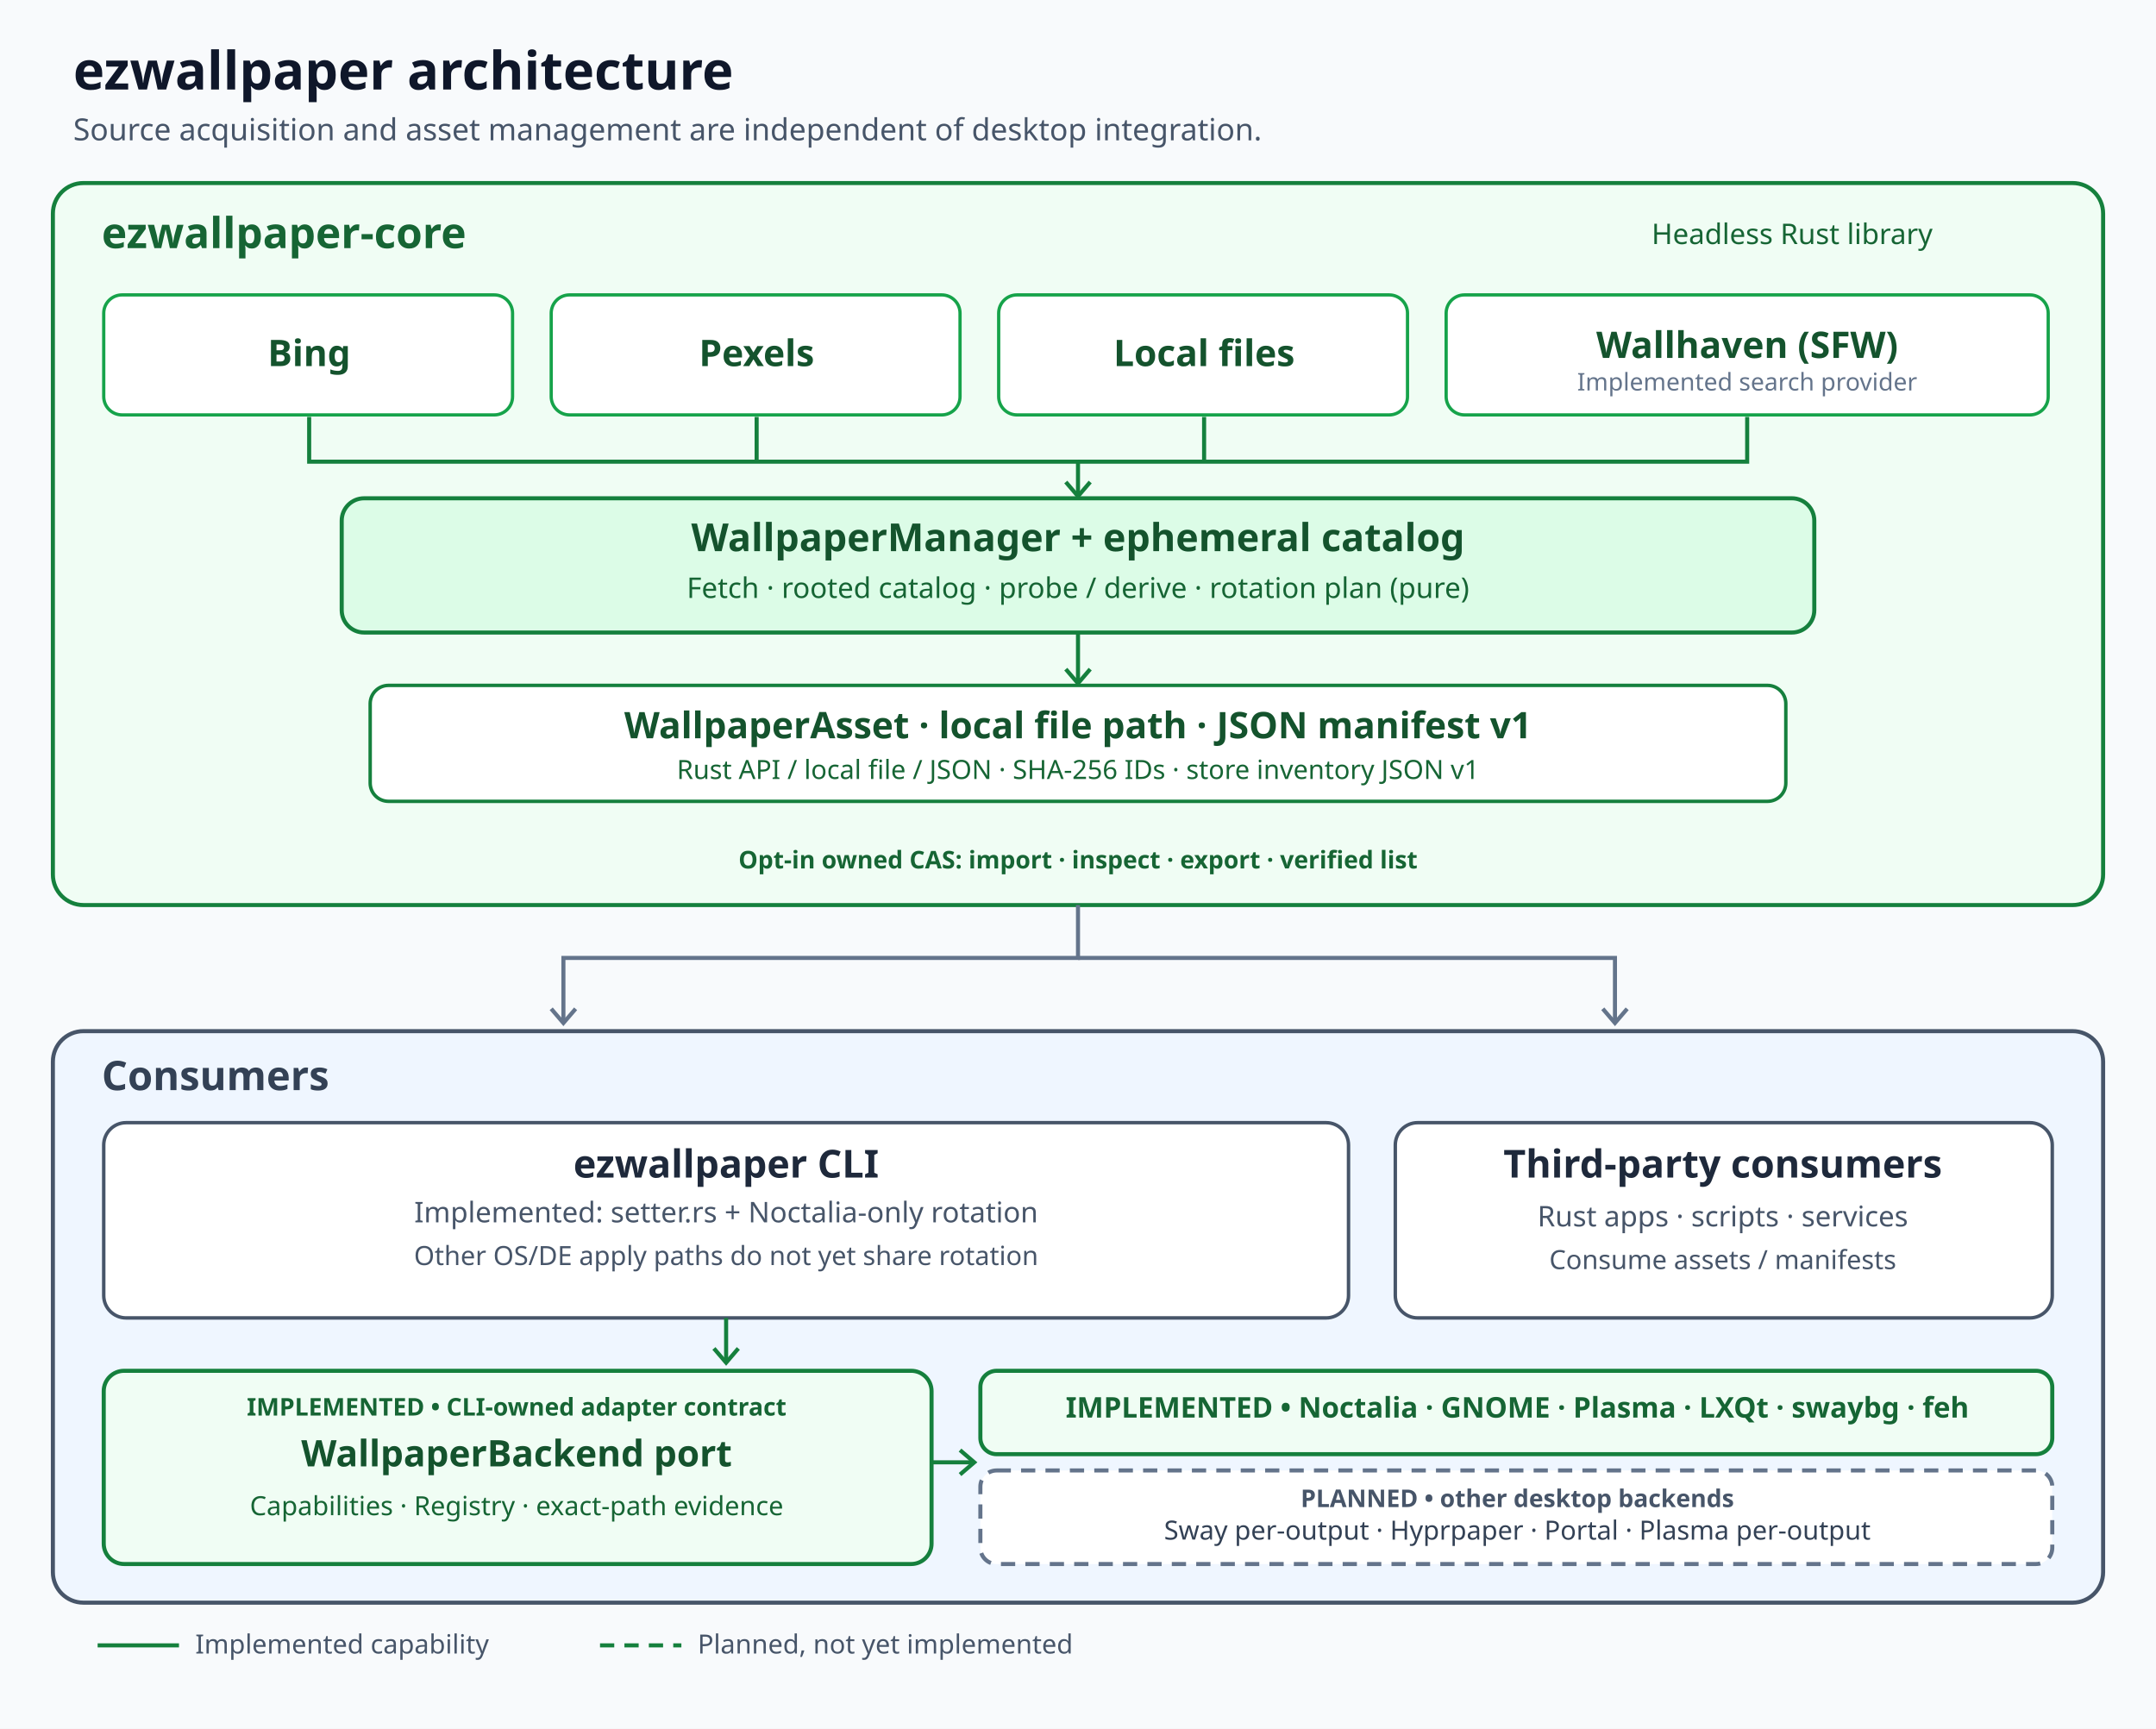
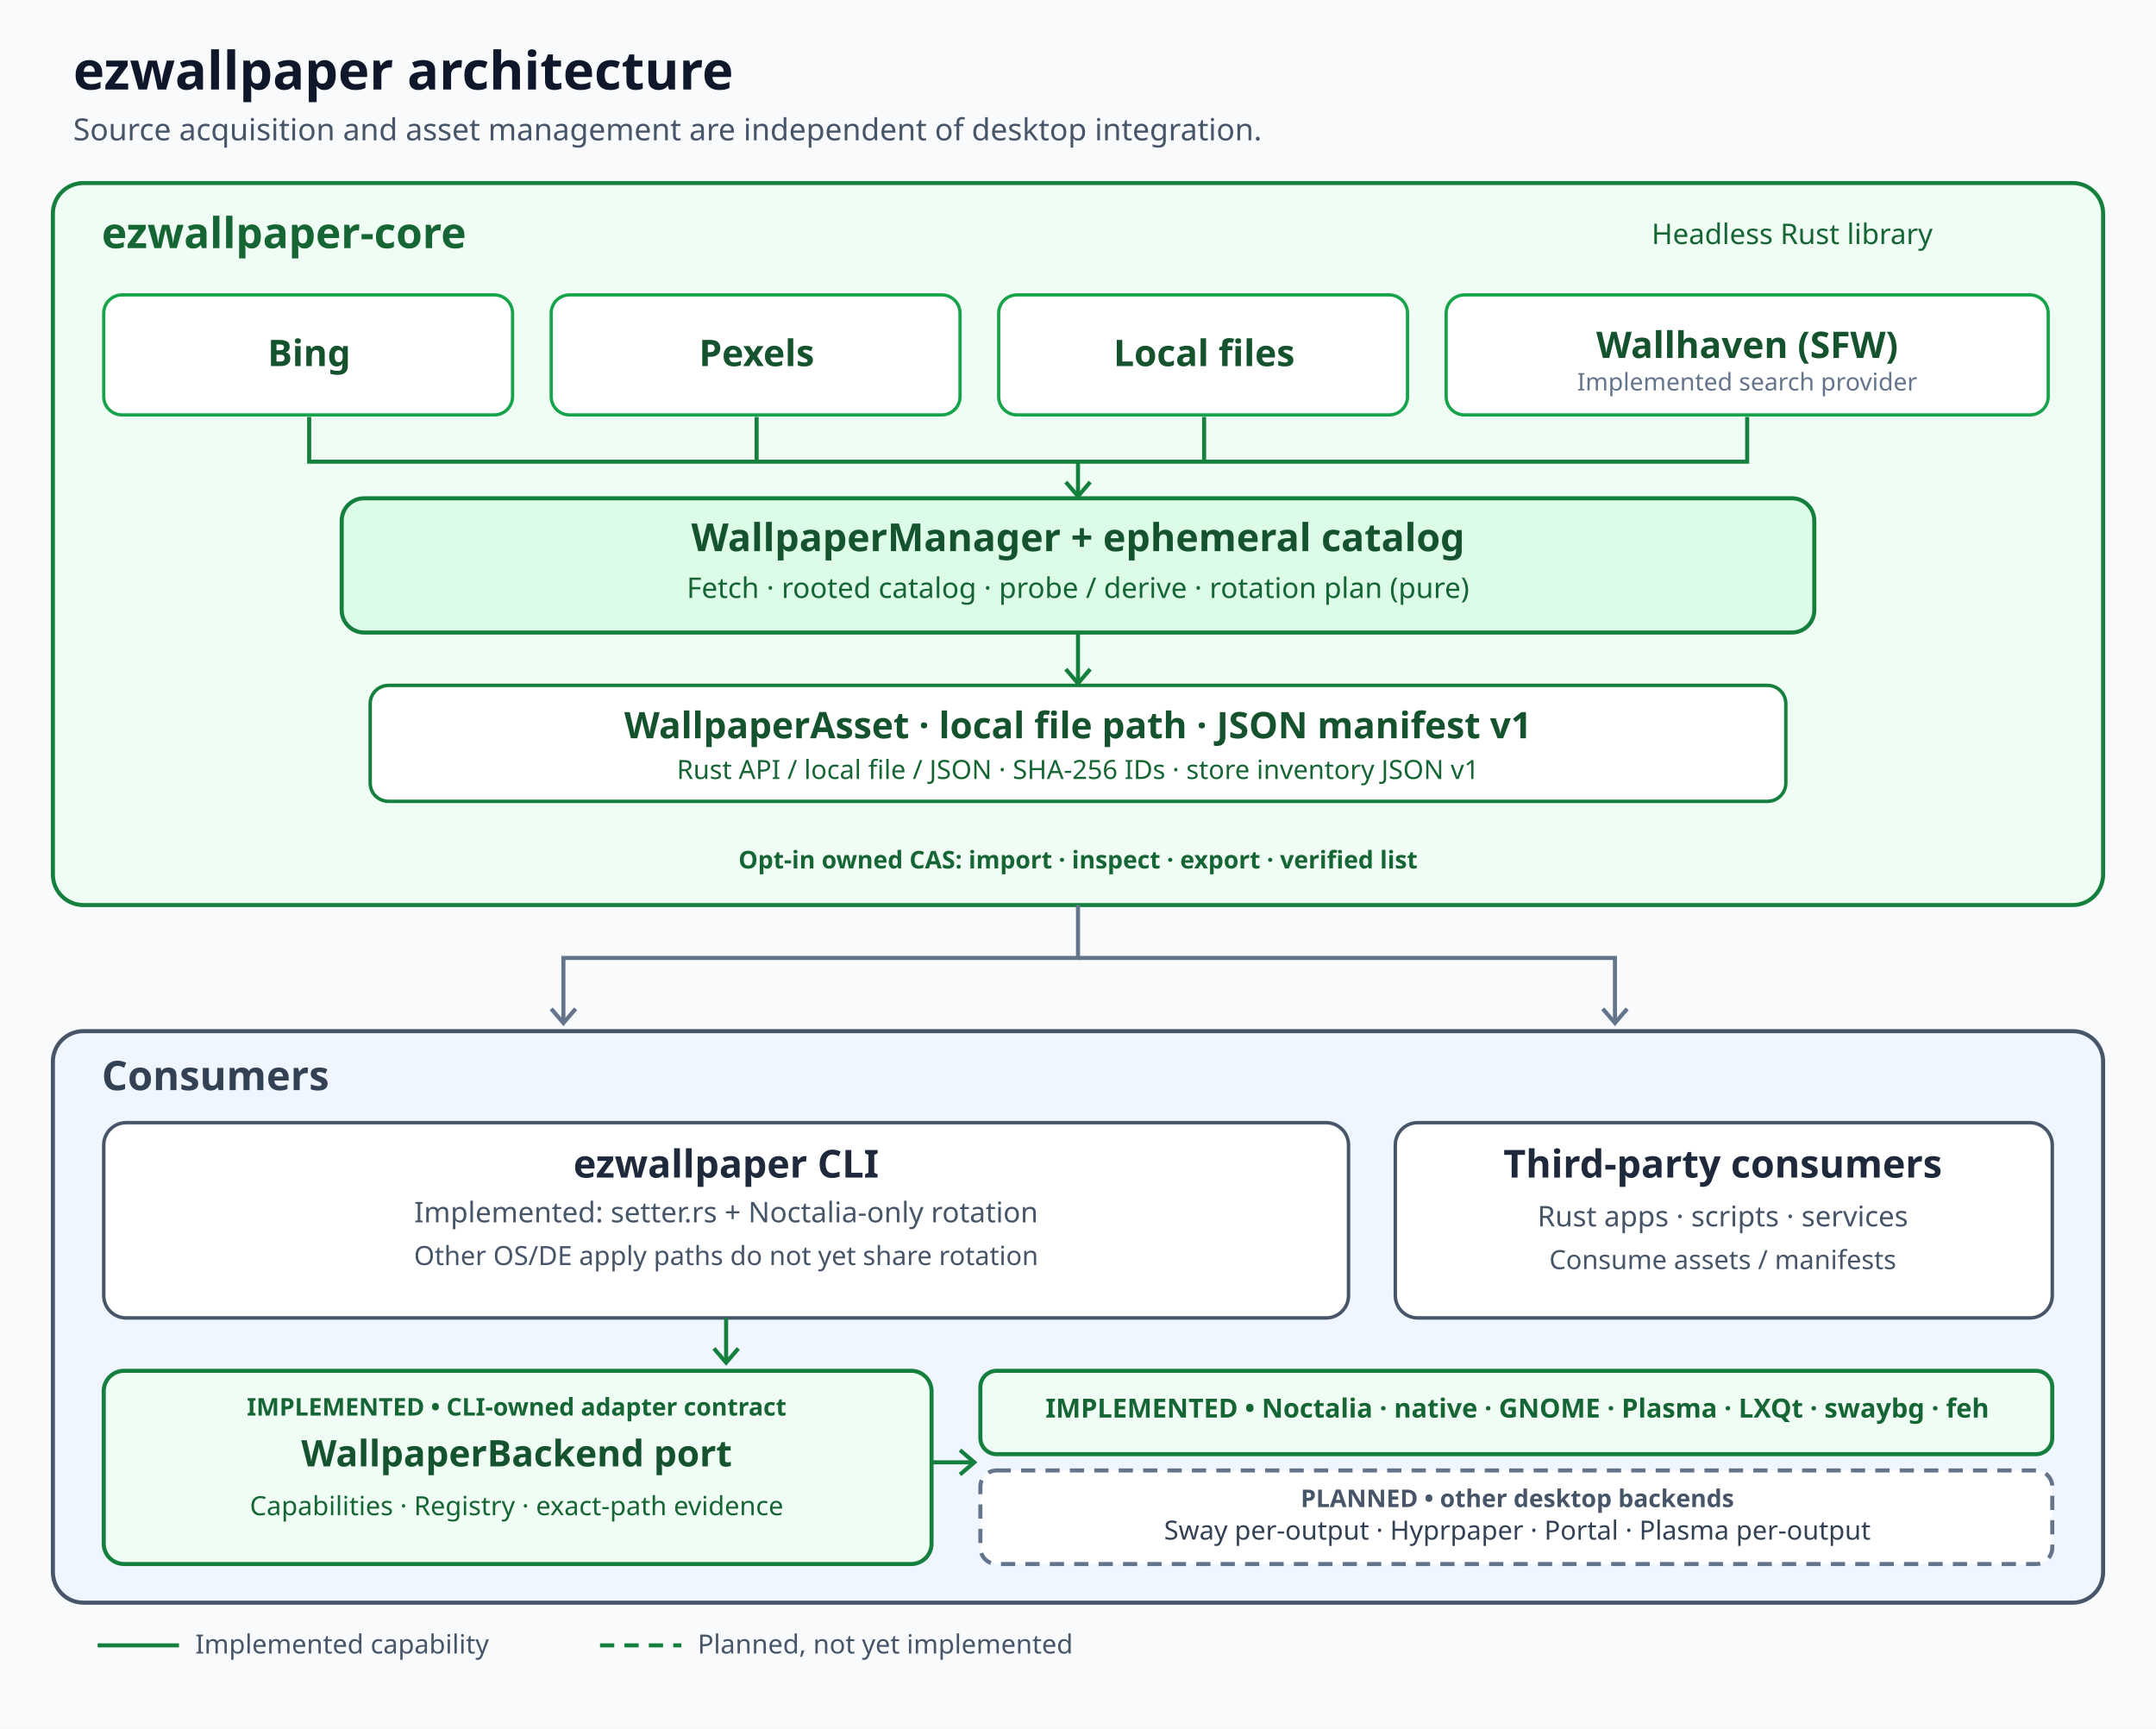
<svg xmlns="http://www.w3.org/2000/svg" width="1060" height="850" viewBox="0 0 1060 850" role="img" aria-labelledby="title desc">
  <rect width="1060" height="850" fill="#f8fafc" />
  <text x="36" y="44" fill="#0f172a" font-family="system-ui, sans-serif" font-size="26" font-weight="700">ezwallpaper architecture</text>
  <text x="36" y="69" fill="#475569" font-family="system-ui, sans-serif" font-size="15">Source acquisition and asset management are independent of desktop integration.</text>
  <rect x="26" y="90" width="1008" height="355" rx="15" fill="#f0fdf4" stroke="#15803d" stroke-width="2" />
  <text x="50" y="122" fill="#166534" font-family="system-ui, sans-serif" font-size="21" font-weight="700">ezwallpaper-core</text>
  <text x="812" y="120" fill="#166534" font-family="system-ui, sans-serif" font-size="14">Headless Rust library</text>
  <g fill="#fff" stroke="#16a34a" stroke-width="1.6">
    <rect x="51" y="145" width="201" height="59" rx="9" />
    <rect x="271" y="145" width="201" height="59" rx="9" />
    <rect x="491" y="145" width="201" height="59" rx="9" />
  </g>
  <rect x="711" y="145" width="296" height="59" rx="9" fill="#fff" stroke="#16a34a" stroke-width="1.6" />
  <g fill="#14532d" font-family="system-ui, sans-serif" font-size="18" font-weight="600" text-anchor="middle">
    <text x="152" y="180">Bing</text>
    <text x="372" y="180">Pexels</text>
    <text x="592" y="180">Local files</text>
    <text x="859" y="176">Wallhaven (SFW)</text>
  </g>
  <text x="859" y="192" fill="#64748b" font-family="system-ui, sans-serif" font-size="12" text-anchor="middle">Implemented search provider</text>
  <g stroke="#15803d" stroke-width="2" fill="none">
    <path d="M152 205 V227 H530 V244" />
    <path d="M372 205 V227" />
    <path d="M592 205 V227" />
    <path d="M859 205 V227 H530" />
    <path d="M524 237 L530 244 L536 237" />
  </g>
  <rect x="168" y="245" width="724" height="66" rx="11" fill="#dcfce7" stroke="#15803d" stroke-width="2" />
  <text x="530" y="271" fill="#14532d" font-family="system-ui, sans-serif" font-size="19" font-weight="700" text-anchor="middle">WallpaperManager + ephemeral catalog</text>
  <text x="530" y="294" fill="#166534" font-family="system-ui, sans-serif" font-size="14" text-anchor="middle">Fetch · rooted catalog · probe / derive · rotation plan (pure)</text>
  <path d="M530 311 V335" stroke="#15803d" stroke-width="2" />
  <path d="M524 329 L530 336 L536 329" fill="none" stroke="#15803d" stroke-width="2" />
  <rect x="182" y="337" width="696" height="57" rx="9" fill="#fff" stroke="#15803d" stroke-width="1.7" />
  <text x="530" y="363" fill="#14532d" font-family="system-ui, sans-serif" font-size="18" font-weight="700" text-anchor="middle">WallpaperAsset · local file path · JSON manifest v1</text>
  <text x="530" y="383" fill="#166534" font-family="system-ui, sans-serif" font-size="13" text-anchor="middle">Rust API / local file / JSON · SHA-256 IDs · store inventory JSON v1</text>
  <text x="530" y="427" fill="#166534" font-family="system-ui, sans-serif" font-size="12" font-weight="600" text-anchor="middle">Opt-in owned CAS: import · inspect · export · verified list</text>
  <g stroke="#64748b" stroke-width="2" fill="none">
    <path d="M530 445 V471 H277 V502" />
    <path d="M530 471 H794 V502" />
    <path d="M271 496 L277 503 L283 496" />
    <path d="M788 496 L794 503 L800 496" />
  </g>
  <rect x="26" y="507" width="1008" height="281" rx="15" fill="#eff6ff" stroke="#475569" stroke-width="2" />
  <text x="50" y="536" fill="#334155" font-family="system-ui, sans-serif" font-size="20" font-weight="700">Consumers</text>
  <rect x="51" y="552" width="612" height="96" rx="11" fill="#fff" stroke="#475569" stroke-width="1.7" />
  <text x="357" y="579" fill="#1e293b" font-family="system-ui, sans-serif" font-size="19" font-weight="700" text-anchor="middle">ezwallpaper CLI</text>
  <text x="357" y="601" fill="#475569" font-family="system-ui, sans-serif" font-size="14" text-anchor="middle">Implemented: setter.rs + Noctalia-only rotation</text>
  <text x="357" y="622" fill="#475569" font-family="system-ui, sans-serif" font-size="13" text-anchor="middle">Other OS/DE apply paths do not yet share rotation</text>
  <rect x="686" y="552" width="323" height="96" rx="11" fill="#fff" stroke="#475569" stroke-width="1.7" />
  <text x="847" y="579" fill="#1e293b" font-family="system-ui, sans-serif" font-size="19" font-weight="700" text-anchor="middle">Third-party consumers</text>
  <text x="847" y="603" fill="#475569" font-family="system-ui, sans-serif" font-size="14" text-anchor="middle">Rust apps · scripts · services</text>
  <text x="847" y="624" fill="#475569" font-family="system-ui, sans-serif" font-size="13" text-anchor="middle">Consume assets / manifests</text>
  <path d="M357 648 V670" stroke="#15803d" stroke-width="2" />
  <path d="M351 663 L357 670 L363 663" fill="none" stroke="#15803d" stroke-width="2" />
  <rect x="51" y="674" width="407" height="95" rx="10" fill="#f0fdf4" stroke="#15803d" stroke-width="2" />
  <text x="254" y="696" fill="#166534" font-family="system-ui, sans-serif" font-size="12" font-weight="700" text-anchor="middle">IMPLEMENTED • CLI-owned adapter contract</text>
  <text x="254" y="721" fill="#14532d" font-family="system-ui, sans-serif" font-size="18" font-weight="650" text-anchor="middle">WallpaperBackend port</text>
  <text x="254" y="745" fill="#166534" font-family="system-ui, sans-serif" font-size="13" text-anchor="middle">Capabilities · Registry · exact-path evidence</text>
  <path d="M458 719 H479" stroke="#15803d" stroke-width="2" />
  <path d="M472 713 L479 719 L472 725" fill="none" stroke="#15803d" stroke-width="2" />
  <rect x="482" y="674" width="527" height="41" rx="8" fill="#f0fdf4" stroke="#15803d" stroke-width="2" />
-   <text x="746" y="697" fill="#166534" font-family="system-ui, sans-serif" font-size="14" font-weight="600" text-anchor="middle">IMPLEMENTED • Noctalia · GNOME · Plasma · LXQt · swaybg · feh</text>
+   <text x="746" y="697" fill="#166534" font-family="system-ui, sans-serif" font-size="13" font-weight="600" text-anchor="middle">IMPLEMENTED • Noctalia · native · GNOME · Plasma · LXQt · swaybg · feh</text>
  <rect x="482" y="723" width="527" height="46" rx="8" fill="#fff" stroke="#64748b" stroke-width="2" stroke-dasharray="7 5" />
  <text x="746" y="741" fill="#475569" font-family="system-ui, sans-serif" font-size="12" font-weight="700" text-anchor="middle">PLANNED • other desktop backends</text>
  <text x="746" y="757" fill="#334155" font-family="system-ui, sans-serif" font-size="13" text-anchor="middle">Sway per-output · Hyprpaper · Portal · Plasma per-output</text>
  <path d="M48 809 H88" stroke="#15803d" stroke-width="2" />
  <text x="96" y="813" fill="#475569" font-family="system-ui, sans-serif" font-size="13">Implemented capability</text>
  <path d="M295 809 H335" stroke="#15803d" stroke-width="2" stroke-dasharray="7 5" />
  <text x="343" y="813" fill="#475569" font-family="system-ui, sans-serif" font-size="13">Planned, not yet implemented</text>
</svg>
